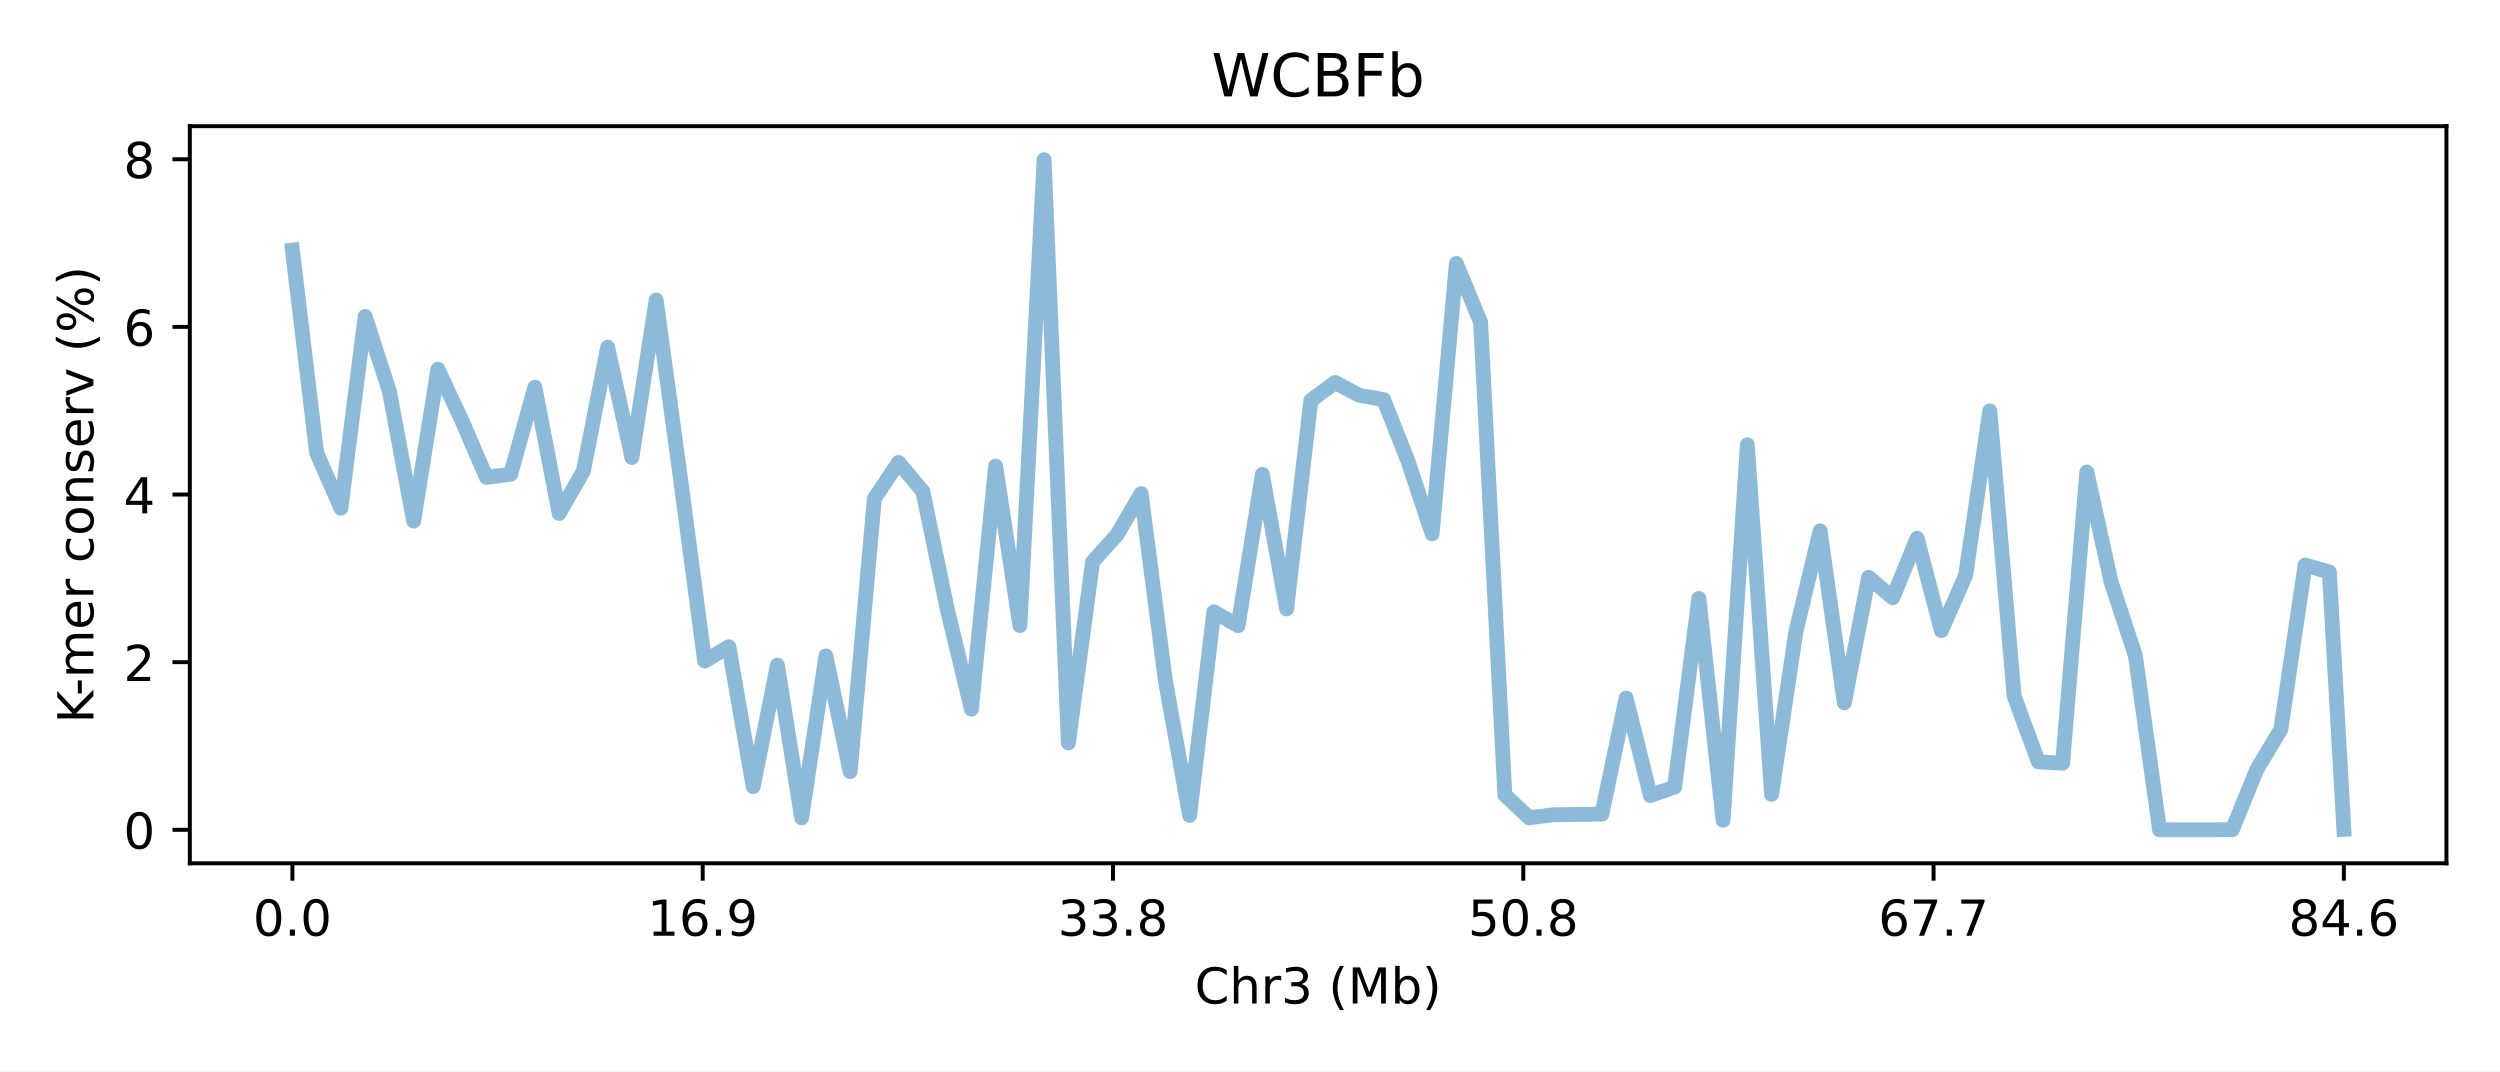
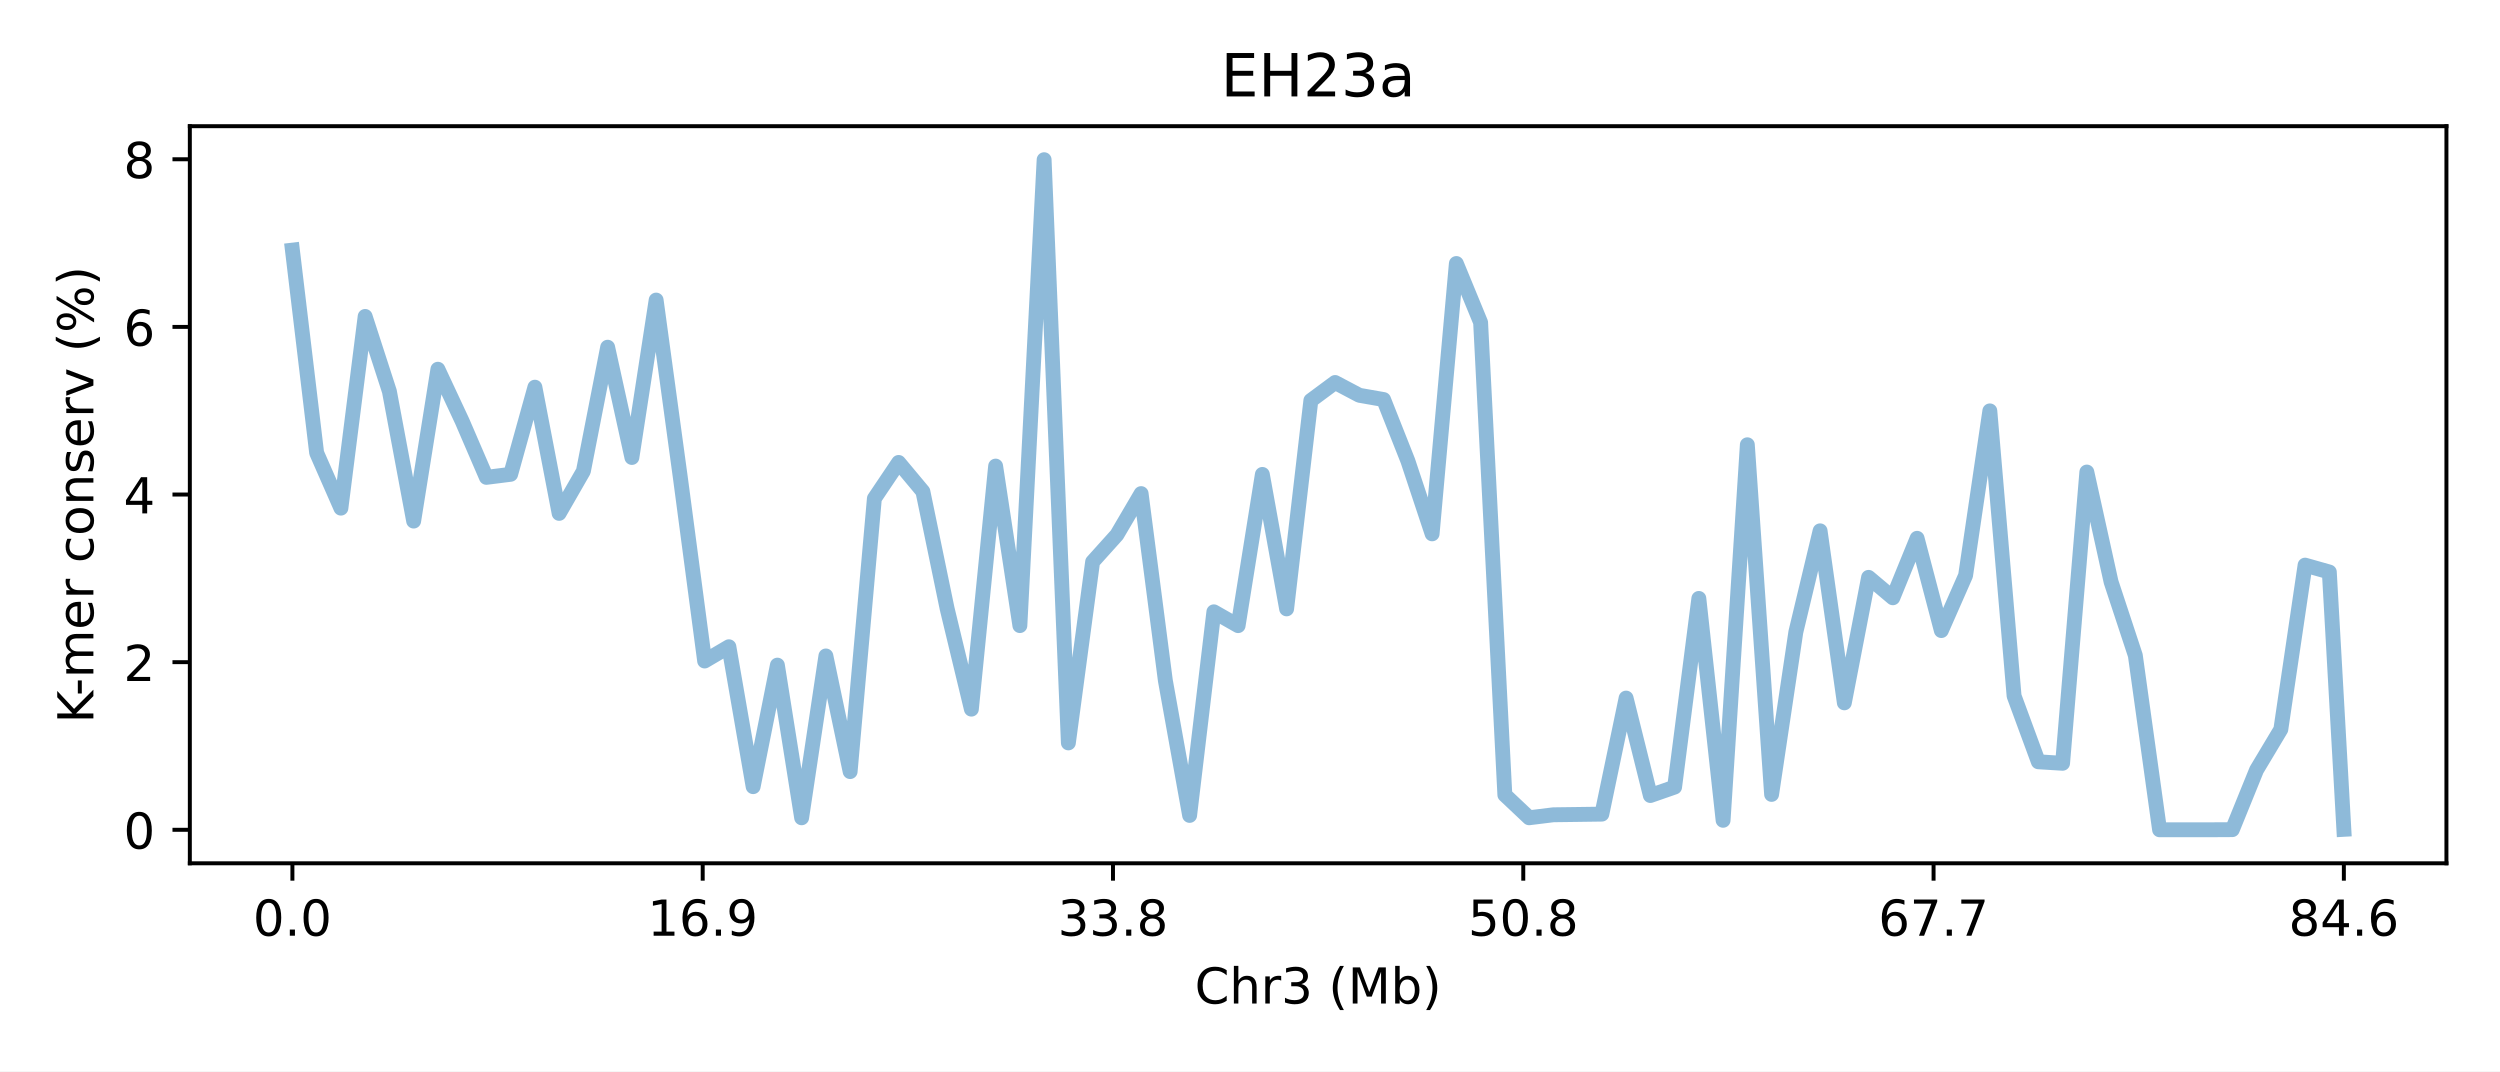
<svg xmlns="http://www.w3.org/2000/svg" xmlns:xlink="http://www.w3.org/1999/xlink" width="504pt" height="216pt" viewBox="0 0 504 216" version="1.1">
  <defs>
    <style type="text/css">*{stroke-linejoin: round; stroke-linecap: butt}</style>
  </defs>
  <g id="figure_1">
    <g id="patch_1">
      <path d="M 0 216  L 504 216  L 504 0  L 0 0  z " style="fill: #ffffff" />
    </g>
    <g id="axes_1">
      <g id="patch_2">
        <path d="M 38.27 174.04  L 493.2 174.04  L 493.2 25.44  L 38.27 25.44  z " style="fill: #ffffff" />
      </g>
      <g id="matplotlib.axis_1">
        <g id="xtick_1">
          <g id="line2d_1">
            <defs>
-               <path id="ma075bbc254" d="M 0 0  L 0 3.5  " style="stroke: #000000; stroke-width: 0.8" />
-             </defs>
-             <g>
-               <use xlink:href="#ma075bbc254" x="58.949" y="174.04" style="stroke: #000000; stroke-width: 0.8" />
+               <path id="ma783a37320" d="M 0 0  L 0 3.5  " style="stroke: #000000; stroke-width: 0.8" />
+             </defs>
+             <g>
+               <use xlink:href="#ma783a37320" x="58.949" y="174.04" style="stroke: #000000; stroke-width: 0.8" />
            </g>
          </g>
          <g id="text_1">
            <g transform="translate(50.99707 188.6384) scale(0.1 -0.1)">
              <defs>
                <path id="DejaVuSans-30" d="M 2034 4250  Q 1547 4250 1301 3770  Q 1056 3291 1056 2328  Q 1056 1369 1301 889  Q 1547 409 2034 409  Q 2525 409 2770 889  Q 3016 1369 3016 2328  Q 3016 3291 2770 3770  Q 2525 4250 2034 4250  z M 2034 4750  Q 2819 4750 3233 4129  Q 3647 3509 3647 2328  Q 3647 1150 3233 529  Q 2819 -91 2034 -91  Q 1250 -91 836 529  Q 422 1150 422 2328  Q 422 3509 836 4129  Q 1250 4750 2034 4750  z " transform="scale(0.015625)" />
                <path id="DejaVuSans-2e" d="M 684 794  L 1344 794  L 1344 0  L 684 0  L 684 794  z " transform="scale(0.015625)" />
              </defs>
              <use xlink:href="#DejaVuSans-30" />
              <use xlink:href="#DejaVuSans-2e" x="63.623" />
              <use xlink:href="#DejaVuSans-30" x="95.41" />
            </g>
          </g>
        </g>
        <g id="xtick_2">
          <g id="line2d_2">
            <g>
-               <use xlink:href="#ma075bbc254" x="141.663" y="174.04" style="stroke: #000000; stroke-width: 0.8" />
+               <use xlink:href="#ma783a37320" x="141.663" y="174.04" style="stroke: #000000; stroke-width: 0.8" />
            </g>
          </g>
          <g id="text_2">
            <g transform="translate(130.5304 188.6384) scale(0.1 -0.1)">
              <defs>
                <path id="DejaVuSans-31" d="M 794 531  L 1825 531  L 1825 4091  L 703 3866  L 703 4441  L 1819 4666  L 2450 4666  L 2450 531  L 3481 531  L 3481 0  L 794 0  L 794 531  z " transform="scale(0.015625)" />
                <path id="DejaVuSans-36" d="M 2113 2584  Q 1688 2584 1439 2293  Q 1191 2003 1191 1497  Q 1191 994 1439 701  Q 1688 409 2113 409  Q 2538 409 2786 701  Q 3034 994 3034 1497  Q 3034 2003 2786 2293  Q 2538 2584 2113 2584  z M 3366 4563  L 3366 3988  Q 3128 4100 2886 4159  Q 2644 4219 2406 4219  Q 1781 4219 1451 3797  Q 1122 3375 1075 2522  Q 1259 2794 1537 2939  Q 1816 3084 2150 3084  Q 2853 3084 3261 2657  Q 3669 2231 3669 1497  Q 3669 778 3244 343  Q 2819 -91 2113 -91  Q 1303 -91 875 529  Q 447 1150 447 2328  Q 447 3434 972 4092  Q 1497 4750 2381 4750  Q 2619 4750 2861 4703  Q 3103 4656 3366 4563  z " transform="scale(0.015625)" />
                <path id="DejaVuSans-39" d="M 703 97  L 703 672  Q 941 559 1184 500  Q 1428 441 1663 441  Q 2288 441 2617 861  Q 2947 1281 2994 2138  Q 2813 1869 2534 1725  Q 2256 1581 1919 1581  Q 1219 1581 811 2004  Q 403 2428 403 3163  Q 403 3881 828 4315  Q 1253 4750 1959 4750  Q 2769 4750 3195 4129  Q 3622 3509 3622 2328  Q 3622 1225 3098 567  Q 2575 -91 1691 -91  Q 1453 -91 1209 -44  Q 966 3 703 97  z M 1959 2075  Q 2384 2075 2632 2365  Q 2881 2656 2881 3163  Q 2881 3666 2632 3958  Q 2384 4250 1959 4250  Q 1534 4250 1286 3958  Q 1038 3666 1038 3163  Q 1038 2656 1286 2365  Q 1534 2075 1959 2075  z " transform="scale(0.015625)" />
              </defs>
              <use xlink:href="#DejaVuSans-31" />
              <use xlink:href="#DejaVuSans-36" x="63.623" />
              <use xlink:href="#DejaVuSans-2e" x="127.246" />
              <use xlink:href="#DejaVuSans-39" x="159.033" />
            </g>
          </g>
        </g>
        <g id="xtick_3">
          <g id="line2d_3">
            <g>
-               <use xlink:href="#ma075bbc254" x="224.378" y="174.04" style="stroke: #000000; stroke-width: 0.8" />
+               <use xlink:href="#ma783a37320" x="224.378" y="174.04" style="stroke: #000000; stroke-width: 0.8" />
            </g>
          </g>
          <g id="text_3">
            <g transform="translate(213.2449 188.6384) scale(0.1 -0.1)">
              <defs>
                <path id="DejaVuSans-33" d="M 2597 2516  Q 3050 2419 3304 2112  Q 3559 1806 3559 1356  Q 3559 666 3084 287  Q 2609 -91 1734 -91  Q 1441 -91 1130 -33  Q 819 25 488 141  L 488 750  Q 750 597 1062 519  Q 1375 441 1716 441  Q 2309 441 2620 675  Q 2931 909 2931 1356  Q 2931 1769 2642 2001  Q 2353 2234 1838 2234  L 1294 2234  L 1294 2753  L 1863 2753  Q 2328 2753 2575 2939  Q 2822 3125 2822 3475  Q 2822 3834 2567 4026  Q 2313 4219 1838 4219  Q 1578 4219 1281 4162  Q 984 4106 628 3988  L 628 4550  Q 988 4650 1302 4700  Q 1616 4750 1894 4750  Q 2613 4750 3031 4423  Q 3450 4097 3450 3541  Q 3450 3153 3228 2886  Q 3006 2619 2597 2516  z " transform="scale(0.015625)" />
                <path id="DejaVuSans-38" d="M 2034 2216  Q 1584 2216 1326 1975  Q 1069 1734 1069 1313  Q 1069 891 1326 650  Q 1584 409 2034 409  Q 2484 409 2743 651  Q 3003 894 3003 1313  Q 3003 1734 2745 1975  Q 2488 2216 2034 2216  z M 1403 2484  Q 997 2584 770 2862  Q 544 3141 544 3541  Q 544 4100 942 4425  Q 1341 4750 2034 4750  Q 2731 4750 3128 4425  Q 3525 4100 3525 3541  Q 3525 3141 3298 2862  Q 3072 2584 2669 2484  Q 3125 2378 3379 2068  Q 3634 1759 3634 1313  Q 3634 634 3220 271  Q 2806 -91 2034 -91  Q 1263 -91 848 271  Q 434 634 434 1313  Q 434 1759 690 2068  Q 947 2378 1403 2484  z M 1172 3481  Q 1172 3119 1398 2916  Q 1625 2713 2034 2713  Q 2441 2713 2670 2916  Q 2900 3119 2900 3481  Q 2900 3844 2670 4047  Q 2441 4250 2034 4250  Q 1625 4250 1398 4047  Q 1172 3844 1172 3481  z " transform="scale(0.015625)" />
              </defs>
              <use xlink:href="#DejaVuSans-33" />
              <use xlink:href="#DejaVuSans-33" x="63.623" />
              <use xlink:href="#DejaVuSans-2e" x="127.246" />
              <use xlink:href="#DejaVuSans-38" x="159.033" />
            </g>
          </g>
        </g>
        <g id="xtick_4">
          <g id="line2d_4">
            <g>
-               <use xlink:href="#ma075bbc254" x="307.092" y="174.04" style="stroke: #000000; stroke-width: 0.8" />
+               <use xlink:href="#ma783a37320" x="307.092" y="174.04" style="stroke: #000000; stroke-width: 0.8" />
            </g>
          </g>
          <g id="text_4">
            <g transform="translate(295.9595 188.6384) scale(0.1 -0.1)">
              <defs>
                <path id="DejaVuSans-35" d="M 691 4666  L 3169 4666  L 3169 4134  L 1269 4134  L 1269 2991  Q 1406 3038 1543 3061  Q 1681 3084 1819 3084  Q 2600 3084 3056 2656  Q 3513 2228 3513 1497  Q 3513 744 3044 326  Q 2575 -91 1722 -91  Q 1428 -91 1123 -41  Q 819 9 494 109  L 494 744  Q 775 591 1075 516  Q 1375 441 1709 441  Q 2250 441 2565 725  Q 2881 1009 2881 1497  Q 2881 1984 2565 2268  Q 2250 2553 1709 2553  Q 1456 2553 1204 2497  Q 953 2441 691 2322  L 691 4666  z " transform="scale(0.015625)" />
              </defs>
              <use xlink:href="#DejaVuSans-35" />
              <use xlink:href="#DejaVuSans-30" x="63.623" />
              <use xlink:href="#DejaVuSans-2e" x="127.246" />
              <use xlink:href="#DejaVuSans-38" x="159.033" />
            </g>
          </g>
        </g>
        <g id="xtick_5">
          <g id="line2d_5">
            <g>
-               <use xlink:href="#ma075bbc254" x="389.807" y="174.04" style="stroke: #000000; stroke-width: 0.8" />
+               <use xlink:href="#ma783a37320" x="389.807" y="174.04" style="stroke: #000000; stroke-width: 0.8" />
            </g>
          </g>
          <g id="text_5">
            <g transform="translate(378.674 188.6384) scale(0.1 -0.1)">
              <defs>
                <path id="DejaVuSans-37" d="M 525 4666  L 3525 4666  L 3525 4397  L 1831 0  L 1172 0  L 2766 4134  L 525 4134  L 525 4666  z " transform="scale(0.015625)" />
              </defs>
              <use xlink:href="#DejaVuSans-36" />
              <use xlink:href="#DejaVuSans-37" x="63.623" />
              <use xlink:href="#DejaVuSans-2e" x="127.246" />
              <use xlink:href="#DejaVuSans-37" x="159.033" />
            </g>
          </g>
        </g>
        <g id="xtick_6">
          <g id="line2d_6">
            <g>
-               <use xlink:href="#ma075bbc254" x="472.521" y="174.04" style="stroke: #000000; stroke-width: 0.8" />
+               <use xlink:href="#ma783a37320" x="472.521" y="174.04" style="stroke: #000000; stroke-width: 0.8" />
            </g>
          </g>
          <g id="text_6">
            <g transform="translate(461.3886 188.6384) scale(0.1 -0.1)">
              <defs>
                <path id="DejaVuSans-34" d="M 2419 4116  L 825 1625  L 2419 1625  L 2419 4116  z M 2253 4666  L 3047 4666  L 3047 1625  L 3713 1625  L 3713 1100  L 3047 1100  L 3047 0  L 2419 0  L 2419 1100  L 313 1100  L 313 1709  L 2253 4666  z " transform="scale(0.015625)" />
              </defs>
              <use xlink:href="#DejaVuSans-38" />
              <use xlink:href="#DejaVuSans-34" x="63.623" />
              <use xlink:href="#DejaVuSans-2e" x="127.246" />
              <use xlink:href="#DejaVuSans-36" x="159.033" />
            </g>
          </g>
        </g>
        <g id="text_7">
          <g transform="translate(240.8592 202.3166) scale(0.1 -0.1)">
            <defs>
              <path id="DejaVuSans-43" d="M 4122 4306  L 4122 3641  Q 3803 3938 3442 4084  Q 3081 4231 2675 4231  Q 1875 4231 1450 3742  Q 1025 3253 1025 2328  Q 1025 1406 1450 917  Q 1875 428 2675 428  Q 3081 428 3442 575  Q 3803 722 4122 1019  L 4122 359  Q 3791 134 3420 21  Q 3050 -91 2638 -91  Q 1578 -91 968 557  Q 359 1206 359 2328  Q 359 3453 968 4101  Q 1578 4750 2638 4750  Q 3056 4750 3426 4639  Q 3797 4528 4122 4306  z " transform="scale(0.015625)" />
              <path id="DejaVuSans-68" d="M 3513 2113  L 3513 0  L 2938 0  L 2938 2094  Q 2938 2591 2744 2837  Q 2550 3084 2163 3084  Q 1697 3084 1428 2787  Q 1159 2491 1159 1978  L 1159 0  L 581 0  L 581 4863  L 1159 4863  L 1159 2956  Q 1366 3272 1645 3428  Q 1925 3584 2291 3584  Q 2894 3584 3203 3211  Q 3513 2838 3513 2113  z " transform="scale(0.015625)" />
              <path id="DejaVuSans-72" d="M 2631 2963  Q 2534 3019 2420 3045  Q 2306 3072 2169 3072  Q 1681 3072 1420 2755  Q 1159 2438 1159 1844  L 1159 0  L 581 0  L 581 3500  L 1159 3500  L 1159 2956  Q 1341 3275 1631 3429  Q 1922 3584 2338 3584  Q 2397 3584 2469 3576  Q 2541 3569 2628 3553  L 2631 2963  z " transform="scale(0.015625)" />
              <path id="DejaVuSans-20" transform="scale(0.015625)" />
              <path id="DejaVuSans-28" d="M 1984 4856  Q 1566 4138 1362 3434  Q 1159 2731 1159 2009  Q 1159 1288 1364 580  Q 1569 -128 1984 -844  L 1484 -844  Q 1016 -109 783 600  Q 550 1309 550 2009  Q 550 2706 781 3412  Q 1013 4119 1484 4856  L 1984 4856  z " transform="scale(0.015625)" />
              <path id="DejaVuSans-4d" d="M 628 4666  L 1569 4666  L 2759 1491  L 3956 4666  L 4897 4666  L 4897 0  L 4281 0  L 4281 4097  L 3078 897  L 2444 897  L 1241 4097  L 1241 0  L 628 0  L 628 4666  z " transform="scale(0.015625)" />
              <path id="DejaVuSans-62" d="M 3116 1747  Q 3116 2381 2855 2742  Q 2594 3103 2138 3103  Q 1681 3103 1420 2742  Q 1159 2381 1159 1747  Q 1159 1113 1420 752  Q 1681 391 2138 391  Q 2594 391 2855 752  Q 3116 1113 3116 1747  z M 1159 2969  Q 1341 3281 1617 3432  Q 1894 3584 2278 3584  Q 2916 3584 3314 3078  Q 3713 2572 3713 1747  Q 3713 922 3314 415  Q 2916 -91 2278 -91  Q 1894 -91 1617 61  Q 1341 213 1159 525  L 1159 0  L 581 0  L 581 4863  L 1159 4863  L 1159 2969  z " transform="scale(0.015625)" />
              <path id="DejaVuSans-29" d="M 513 4856  L 1013 4856  Q 1481 4119 1714 3412  Q 1947 2706 1947 2009  Q 1947 1309 1714 600  Q 1481 -109 1013 -844  L 513 -844  Q 928 -128 1133 580  Q 1338 1288 1338 2009  Q 1338 2731 1133 3434  Q 928 4138 513 4856  z " transform="scale(0.015625)" />
            </defs>
            <use xlink:href="#DejaVuSans-43" />
            <use xlink:href="#DejaVuSans-68" x="69.824" />
            <use xlink:href="#DejaVuSans-72" x="133.203" />
            <use xlink:href="#DejaVuSans-33" x="174.316" />
            <use xlink:href="#DejaVuSans-20" x="237.939" />
            <use xlink:href="#DejaVuSans-28" x="269.727" />
            <use xlink:href="#DejaVuSans-4d" x="308.74" />
            <use xlink:href="#DejaVuSans-62" x="395.02" />
            <use xlink:href="#DejaVuSans-29" x="458.496" />
          </g>
        </g>
      </g>
      <g id="matplotlib.axis_2">
        <g id="ytick_1">
          <g id="line2d_7">
            <defs>
-               <path id="m16958dd22c" d="M 0 0  L -3.5 0  " style="stroke: #000000; stroke-width: 0.8" />
-             </defs>
-             <g>
-               <use xlink:href="#m16958dd22c" x="38.27" y="167.29" style="stroke: #000000; stroke-width: 0.8" />
+               <path id="m13bdb0f4c4" d="M 0 0  L -3.5 0  " style="stroke: #000000; stroke-width: 0.8" />
+             </defs>
+             <g>
+               <use xlink:href="#m13bdb0f4c4" x="38.27" y="167.29" style="stroke: #000000; stroke-width: 0.8" />
            </g>
          </g>
          <g id="text_8">
            <g transform="translate(24.9075 171.0896) scale(0.1 -0.1)">
              <use xlink:href="#DejaVuSans-30" />
            </g>
          </g>
        </g>
        <g id="ytick_2">
          <g id="line2d_8">
            <g>
-               <use xlink:href="#m16958dd22c" x="38.27" y="133.495" style="stroke: #000000; stroke-width: 0.8" />
+               <use xlink:href="#m13bdb0f4c4" x="38.27" y="133.495" style="stroke: #000000; stroke-width: 0.8" />
            </g>
          </g>
          <g id="text_9">
            <g transform="translate(24.9075 137.2939) scale(0.1 -0.1)">
              <defs>
                <path id="DejaVuSans-32" d="M 1228 531  L 3431 531  L 3431 0  L 469 0  L 469 531  Q 828 903 1448 1529  Q 2069 2156 2228 2338  Q 2531 2678 2651 2914  Q 2772 3150 2772 3378  Q 2772 3750 2511 3984  Q 2250 4219 1831 4219  Q 1534 4219 1204 4116  Q 875 4013 500 3803  L 500 4441  Q 881 4594 1212 4672  Q 1544 4750 1819 4750  Q 2544 4750 2975 4387  Q 3406 4025 3406 3419  Q 3406 3131 3298 2873  Q 3191 2616 2906 2266  Q 2828 2175 2409 1742  Q 1991 1309 1228 531  z " transform="scale(0.015625)" />
              </defs>
              <use xlink:href="#DejaVuSans-32" />
            </g>
          </g>
        </g>
        <g id="ytick_3">
          <g id="line2d_9">
            <g>
-               <use xlink:href="#m16958dd22c" x="38.27" y="99.699" style="stroke: #000000; stroke-width: 0.8" />
+               <use xlink:href="#m13bdb0f4c4" x="38.27" y="99.699" style="stroke: #000000; stroke-width: 0.8" />
            </g>
          </g>
          <g id="text_10">
            <g transform="translate(24.9075 103.4981) scale(0.1 -0.1)">
              <use xlink:href="#DejaVuSans-34" />
            </g>
          </g>
        </g>
        <g id="ytick_4">
          <g id="line2d_10">
            <g>
-               <use xlink:href="#m16958dd22c" x="38.27" y="65.903" style="stroke: #000000; stroke-width: 0.8" />
+               <use xlink:href="#m13bdb0f4c4" x="38.27" y="65.903" style="stroke: #000000; stroke-width: 0.8" />
            </g>
          </g>
          <g id="text_11">
            <g transform="translate(24.9075 69.70235) scale(0.1 -0.1)">
              <use xlink:href="#DejaVuSans-36" />
            </g>
          </g>
        </g>
        <g id="ytick_5">
          <g id="line2d_11">
            <g>
-               <use xlink:href="#m16958dd22c" x="38.27" y="32.107" style="stroke: #000000; stroke-width: 0.8" />
+               <use xlink:href="#m13bdb0f4c4" x="38.27" y="32.107" style="stroke: #000000; stroke-width: 0.8" />
            </g>
          </g>
          <g id="text_12">
            <g transform="translate(24.9075 35.90659) scale(0.1 -0.1)">
              <use xlink:href="#DejaVuSans-38" />
            </g>
          </g>
        </g>
        <g id="text_13">
          <g transform="translate(18.82781 145.8041) rotate(-90) scale(0.1 -0.1)">
            <defs>
              <path id="DejaVuSans-4b" d="M 628 4666  L 1259 4666  L 1259 2694  L 3353 4666  L 4166 4666  L 1850 2491  L 4331 0  L 3500 0  L 1259 2247  L 1259 0  L 628 0  L 628 4666  z " transform="scale(0.015625)" />
              <path id="DejaVuSans-2d" d="M 313 2009  L 1997 2009  L 1997 1497  L 313 1497  L 313 2009  z " transform="scale(0.015625)" />
              <path id="DejaVuSans-6d" d="M 3328 2828  Q 3544 3216 3844 3400  Q 4144 3584 4550 3584  Q 5097 3584 5394 3201  Q 5691 2819 5691 2113  L 5691 0  L 5113 0  L 5113 2094  Q 5113 2597 4934 2840  Q 4756 3084 4391 3084  Q 3944 3084 3684 2787  Q 3425 2491 3425 1978  L 3425 0  L 2847 0  L 2847 2094  Q 2847 2600 2669 2842  Q 2491 3084 2119 3084  Q 1678 3084 1418 2786  Q 1159 2488 1159 1978  L 1159 0  L 581 0  L 581 3500  L 1159 3500  L 1159 2956  Q 1356 3278 1631 3431  Q 1906 3584 2284 3584  Q 2666 3584 2933 3390  Q 3200 3197 3328 2828  z " transform="scale(0.015625)" />
              <path id="DejaVuSans-65" d="M 3597 1894  L 3597 1613  L 953 1613  Q 991 1019 1311 708  Q 1631 397 2203 397  Q 2534 397 2845 478  Q 3156 559 3463 722  L 3463 178  Q 3153 47 2828 -22  Q 2503 -91 2169 -91  Q 1331 -91 842 396  Q 353 884 353 1716  Q 353 2575 817 3079  Q 1281 3584 2069 3584  Q 2775 3584 3186 3129  Q 3597 2675 3597 1894  z M 3022 2063  Q 3016 2534 2758 2815  Q 2500 3097 2075 3097  Q 1594 3097 1305 2825  Q 1016 2553 972 2059  L 3022 2063  z " transform="scale(0.015625)" />
              <path id="DejaVuSans-63" d="M 3122 3366  L 3122 2828  Q 2878 2963 2633 3030  Q 2388 3097 2138 3097  Q 1578 3097 1268 2742  Q 959 2388 959 1747  Q 959 1106 1268 751  Q 1578 397 2138 397  Q 2388 397 2633 464  Q 2878 531 3122 666  L 3122 134  Q 2881 22 2623 -34  Q 2366 -91 2075 -91  Q 1284 -91 818 406  Q 353 903 353 1747  Q 353 2603 823 3093  Q 1294 3584 2113 3584  Q 2378 3584 2631 3529  Q 2884 3475 3122 3366  z " transform="scale(0.015625)" />
              <path id="DejaVuSans-6f" d="M 1959 3097  Q 1497 3097 1228 2736  Q 959 2375 959 1747  Q 959 1119 1226 758  Q 1494 397 1959 397  Q 2419 397 2687 759  Q 2956 1122 2956 1747  Q 2956 2369 2687 2733  Q 2419 3097 1959 3097  z M 1959 3584  Q 2709 3584 3137 3096  Q 3566 2609 3566 1747  Q 3566 888 3137 398  Q 2709 -91 1959 -91  Q 1206 -91 779 398  Q 353 888 353 1747  Q 353 2609 779 3096  Q 1206 3584 1959 3584  z " transform="scale(0.015625)" />
              <path id="DejaVuSans-6e" d="M 3513 2113  L 3513 0  L 2938 0  L 2938 2094  Q 2938 2591 2744 2837  Q 2550 3084 2163 3084  Q 1697 3084 1428 2787  Q 1159 2491 1159 1978  L 1159 0  L 581 0  L 581 3500  L 1159 3500  L 1159 2956  Q 1366 3272 1645 3428  Q 1925 3584 2291 3584  Q 2894 3584 3203 3211  Q 3513 2838 3513 2113  z " transform="scale(0.015625)" />
              <path id="DejaVuSans-73" d="M 2834 3397  L 2834 2853  Q 2591 2978 2328 3040  Q 2066 3103 1784 3103  Q 1356 3103 1142 2972  Q 928 2841 928 2578  Q 928 2378 1081 2264  Q 1234 2150 1697 2047  L 1894 2003  Q 2506 1872 2764 1633  Q 3022 1394 3022 966  Q 3022 478 2636 193  Q 2250 -91 1575 -91  Q 1294 -91 989 -36  Q 684 19 347 128  L 347 722  Q 666 556 975 473  Q 1284 391 1588 391  Q 1994 391 2212 530  Q 2431 669 2431 922  Q 2431 1156 2273 1281  Q 2116 1406 1581 1522  L 1381 1569  Q 847 1681 609 1914  Q 372 2147 372 2553  Q 372 3047 722 3315  Q 1072 3584 1716 3584  Q 2034 3584 2315 3537  Q 2597 3491 2834 3397  z " transform="scale(0.015625)" />
              <path id="DejaVuSans-76" d="M 191 3500  L 800 3500  L 1894 563  L 2988 3500  L 3597 3500  L 2284 0  L 1503 0  L 191 3500  z " transform="scale(0.015625)" />
              <path id="DejaVuSans-25" d="M 4653 2053  Q 4381 2053 4226 1822  Q 4072 1591 4072 1178  Q 4072 772 4226 539  Q 4381 306 4653 306  Q 4919 306 5073 539  Q 5228 772 5228 1178  Q 5228 1588 5073 1820  Q 4919 2053 4653 2053  z M 4653 2450  Q 5147 2450 5437 2106  Q 5728 1763 5728 1178  Q 5728 594 5436 251  Q 5144 -91 4653 -91  Q 4153 -91 3862 251  Q 3572 594 3572 1178  Q 3572 1766 3864 2108  Q 4156 2450 4653 2450  z M 1428 4353  Q 1159 4353 1004 4120  Q 850 3888 850 3481  Q 850 3069 1003 2837  Q 1156 2606 1428 2606  Q 1700 2606 1854 2837  Q 2009 3069 2009 3481  Q 2009 3884 1853 4118  Q 1697 4353 1428 4353  z M 4250 4750  L 4750 4750  L 1831 -91  L 1331 -91  L 4250 4750  z M 1428 4750  Q 1922 4750 2215 4408  Q 2509 4066 2509 3481  Q 2509 2891 2217 2550  Q 1925 2209 1428 2209  Q 931 2209 642 2551  Q 353 2894 353 3481  Q 353 4063 643 4406  Q 934 4750 1428 4750  z " transform="scale(0.015625)" />
            </defs>
            <use xlink:href="#DejaVuSans-4b" />
            <use xlink:href="#DejaVuSans-2d" x="55.076" />
            <use xlink:href="#DejaVuSans-6d" x="91.16" />
            <use xlink:href="#DejaVuSans-65" x="188.572" />
            <use xlink:href="#DejaVuSans-72" x="250.096" />
            <use xlink:href="#DejaVuSans-20" x="291.209" />
            <use xlink:href="#DejaVuSans-63" x="322.996" />
            <use xlink:href="#DejaVuSans-6f" x="377.977" />
            <use xlink:href="#DejaVuSans-6e" x="439.158" />
            <use xlink:href="#DejaVuSans-73" x="502.537" />
            <use xlink:href="#DejaVuSans-65" x="554.637" />
            <use xlink:href="#DejaVuSans-72" x="616.16" />
            <use xlink:href="#DejaVuSans-76" x="657.273" />
            <use xlink:href="#DejaVuSans-20" x="716.453" />
            <use xlink:href="#DejaVuSans-28" x="748.24" />
            <use xlink:href="#DejaVuSans-25" x="787.254" />
            <use xlink:href="#DejaVuSans-29" x="882.273" />
          </g>
        </g>
      </g>
      <g id="line2d_12">
-         <path d="M 58.949 50.422  L 63.837 91.305  L 68.726 102.44  L 73.614 63.794  L 78.503 78.9  L 83.392 105.048  L 88.28 74.439  L 93.169 84.902  L 98.057 96.236  L 102.946 95.619  L 107.835 78.058  L 112.723 103.499  L 117.612 94.983  L 122.5 69.998  L 127.389 92.227  L 132.278 60.495  L 137.166 96.345  L 142.055 133.258  L 146.943 130.384  L 151.832 158.591  L 156.721 134.09  L 161.609 164.866  L 166.498 132.24  L 171.386 155.555  L 176.275 100.497  L 181.164 93.229  L 186.052 99.085  L 190.941 122.705  L 195.829 142.962  L 200.718 93.964  L 205.606 126.121  L 210.495 32.195  L 215.384 149.768  L 220.272 113.263  L 225.161 107.833  L 230.049 99.509  L 234.938 137.21  L 239.827 164.388  L 244.715 123.342  L 249.604 126.128  L 254.492 95.643  L 259.381 122.749  L 264.27 80.733  L 269.158 77.11  L 274.047 79.691  L 278.935 80.547  L 283.824 92.906  L 288.713 107.623  L 293.601 53.124  L 298.49 65  L 303.378 160.25  L 308.267 164.863  L 313.156 164.26  L 318.044 164.195  L 322.933 164.126  L 327.821 140.734  L 332.71 160.377  L 337.599 158.674  L 342.487 120.643  L 347.376 165.373  L 352.264 89.666  L 357.153 160.153  L 362.042 127.416  L 366.93 107.015  L 371.819 141.691  L 376.707 116.394  L 381.596 120.51  L 386.485 108.523  L 391.373 127.123  L 396.262 116.017  L 401.15 82.833  L 406.039 140.3  L 410.928 153.576  L 415.816 153.879  L 420.705 95.164  L 425.593 117.308  L 430.482 132.136  L 435.37 167.285  L 440.259 167.28  L 445.148 167.283  L 450.036 167.256  L 454.925 155.214  L 459.813 147.048  L 464.702 113.931  L 469.591 115.317  L 472.521 167.193  " clip-path="url(#pea1d8d336b)" style="fill: none; stroke: #1f77b4; stroke-opacity: 0.5; stroke-width: 3; stroke-linecap: square" />
+         <path d="M 58.949 50.422  L 63.837 91.305  L 68.726 102.44  L 73.614 63.794  L 78.503 78.9  L 83.392 105.048  L 88.28 74.439  L 93.169 84.902  L 98.057 96.236  L 102.946 95.619  L 107.835 78.058  L 112.723 103.499  L 117.612 94.983  L 122.5 69.998  L 127.389 92.227  L 132.278 60.495  L 137.166 96.345  L 142.055 133.258  L 146.943 130.384  L 151.832 158.591  L 156.721 134.09  L 161.609 164.866  L 166.498 132.24  L 171.386 155.555  L 176.275 100.497  L 181.164 93.229  L 186.052 99.085  L 190.941 122.705  L 195.829 142.962  L 200.718 93.964  L 205.606 126.121  L 210.495 32.195  L 215.384 149.768  L 220.272 113.263  L 225.161 107.833  L 230.049 99.509  L 234.938 137.21  L 239.827 164.388  L 244.715 123.342  L 249.604 126.128  L 254.492 95.643  L 259.381 122.749  L 264.27 80.733  L 269.158 77.11  L 274.047 79.691  L 278.935 80.547  L 283.824 92.906  L 288.713 107.623  L 293.601 53.124  L 298.49 65  L 303.378 160.25  L 308.267 164.863  L 313.156 164.26  L 318.044 164.195  L 322.933 164.126  L 327.821 140.734  L 332.71 160.377  L 337.599 158.674  L 342.487 120.643  L 347.376 165.373  L 352.264 89.666  L 357.153 160.153  L 362.042 127.416  L 366.93 107.015  L 371.819 141.691  L 376.707 116.394  L 381.596 120.51  L 386.485 108.523  L 391.373 127.123  L 396.262 116.017  L 401.15 82.833  L 406.039 140.3  L 410.928 153.576  L 415.816 153.879  L 420.705 95.164  L 425.593 117.308  L 430.482 132.136  L 435.37 167.285  L 440.259 167.28  L 445.148 167.283  L 450.036 167.256  L 454.925 155.214  L 459.813 147.048  L 464.702 113.931  L 469.591 115.317  L 472.521 167.193  " clip-path="url(#pf7039e1c79)" style="fill: none; stroke: #1f77b4; stroke-opacity: 0.5; stroke-width: 3; stroke-linecap: square" />
      </g>
      <g id="patch_3">
        <path d="M 38.27 174.04  L 38.27 25.44  " style="fill: none; stroke: #000000; stroke-width: 0.8; stroke-linejoin: miter; stroke-linecap: square" />
      </g>
      <g id="patch_4">
        <path d="M 493.2 174.04  L 493.2 25.44  " style="fill: none; stroke: #000000; stroke-width: 0.8; stroke-linejoin: miter; stroke-linecap: square" />
      </g>
      <g id="patch_5">
        <path d="M 38.27 174.04  L 493.2 174.04  " style="fill: none; stroke: #000000; stroke-width: 0.8; stroke-linejoin: miter; stroke-linecap: square" />
      </g>
      <g id="patch_6">
        <path d="M 38.27 25.44  L 493.2 25.44  " style="fill: none; stroke: #000000; stroke-width: 0.8; stroke-linejoin: miter; stroke-linecap: square" />
      </g>
      <g id="text_14">
-         <g transform="translate(244.2363 19.44) scale(0.12 -0.12)">
+         <g transform="translate(246.1197 19.44) scale(0.12 -0.12)">
          <defs>
-             <path id="DejaVuSans-57" d="M 213 4666  L 850 4666  L 1831 722  L 2809 4666  L 3519 4666  L 4500 722  L 5478 4666  L 6119 4666  L 4947 0  L 4153 0  L 3169 4050  L 2175 0  L 1381 0  L 213 4666  z " transform="scale(0.015625)" />
-             <path id="DejaVuSans-42" d="M 1259 2228  L 1259 519  L 2272 519  Q 2781 519 3026 730  Q 3272 941 3272 1375  Q 3272 1813 3026 2020  Q 2781 2228 2272 2228  L 1259 2228  z M 1259 4147  L 1259 2741  L 2194 2741  Q 2656 2741 2882 2914  Q 3109 3088 3109 3444  Q 3109 3797 2882 3972  Q 2656 4147 2194 4147  L 1259 4147  z M 628 4666  L 2241 4666  Q 2963 4666 3353 4366  Q 3744 4066 3744 3513  Q 3744 3084 3544 2831  Q 3344 2578 2956 2516  Q 3422 2416 3680 2098  Q 3938 1781 3938 1306  Q 3938 681 3513 340  Q 3088 0 2303 0  L 628 0  L 628 4666  z " transform="scale(0.015625)" />
-             <path id="DejaVuSans-46" d="M 628 4666  L 3309 4666  L 3309 4134  L 1259 4134  L 1259 2759  L 3109 2759  L 3109 2228  L 1259 2228  L 1259 0  L 628 0  L 628 4666  z " transform="scale(0.015625)" />
+             <path id="DejaVuSans-45" d="M 628 4666  L 3578 4666  L 3578 4134  L 1259 4134  L 1259 2753  L 3481 2753  L 3481 2222  L 1259 2222  L 1259 531  L 3634 531  L 3634 0  L 628 0  L 628 4666  z " transform="scale(0.015625)" />
+             <path id="DejaVuSans-48" d="M 628 4666  L 1259 4666  L 1259 2753  L 3553 2753  L 3553 4666  L 4184 4666  L 4184 0  L 3553 0  L 3553 2222  L 1259 2222  L 1259 0  L 628 0  L 628 4666  z " transform="scale(0.015625)" />
+             <path id="DejaVuSans-61" d="M 2194 1759  Q 1497 1759 1228 1600  Q 959 1441 959 1056  Q 959 750 1161 570  Q 1363 391 1709 391  Q 2188 391 2477 730  Q 2766 1069 2766 1631  L 2766 1759  L 2194 1759  z M 3341 1997  L 3341 0  L 2766 0  L 2766 531  Q 2569 213 2275 61  Q 1981 -91 1556 -91  Q 1019 -91 701 211  Q 384 513 384 1019  Q 384 1609 779 1909  Q 1175 2209 1959 2209  L 2766 2209  L 2766 2266  Q 2766 2663 2505 2880  Q 2244 3097 1772 3097  Q 1472 3097 1187 3025  Q 903 2953 641 2809  L 641 3341  Q 956 3463 1253 3523  Q 1550 3584 1831 3584  Q 2591 3584 2966 3190  Q 3341 2797 3341 1997  z " transform="scale(0.015625)" />
          </defs>
-           <use xlink:href="#DejaVuSans-57" />
-           <use xlink:href="#DejaVuSans-43" x="98.877" />
-           <use xlink:href="#DejaVuSans-42" x="168.701" />
-           <use xlink:href="#DejaVuSans-46" x="237.305" />
-           <use xlink:href="#DejaVuSans-62" x="294.824" />
+           <use xlink:href="#DejaVuSans-45" />
+           <use xlink:href="#DejaVuSans-48" x="63.184" />
+           <use xlink:href="#DejaVuSans-32" x="138.379" />
+           <use xlink:href="#DejaVuSans-33" x="202.002" />
+           <use xlink:href="#DejaVuSans-61" x="265.625" />
        </g>
      </g>
    </g>
  </g>
  <defs>
-     <clipPath id="pea1d8d336b">
+     <clipPath id="pf7039e1c79">
      <rect x="38.27" y="25.44" width="454.93" height="148.6" />
    </clipPath>
  </defs>
</svg>
